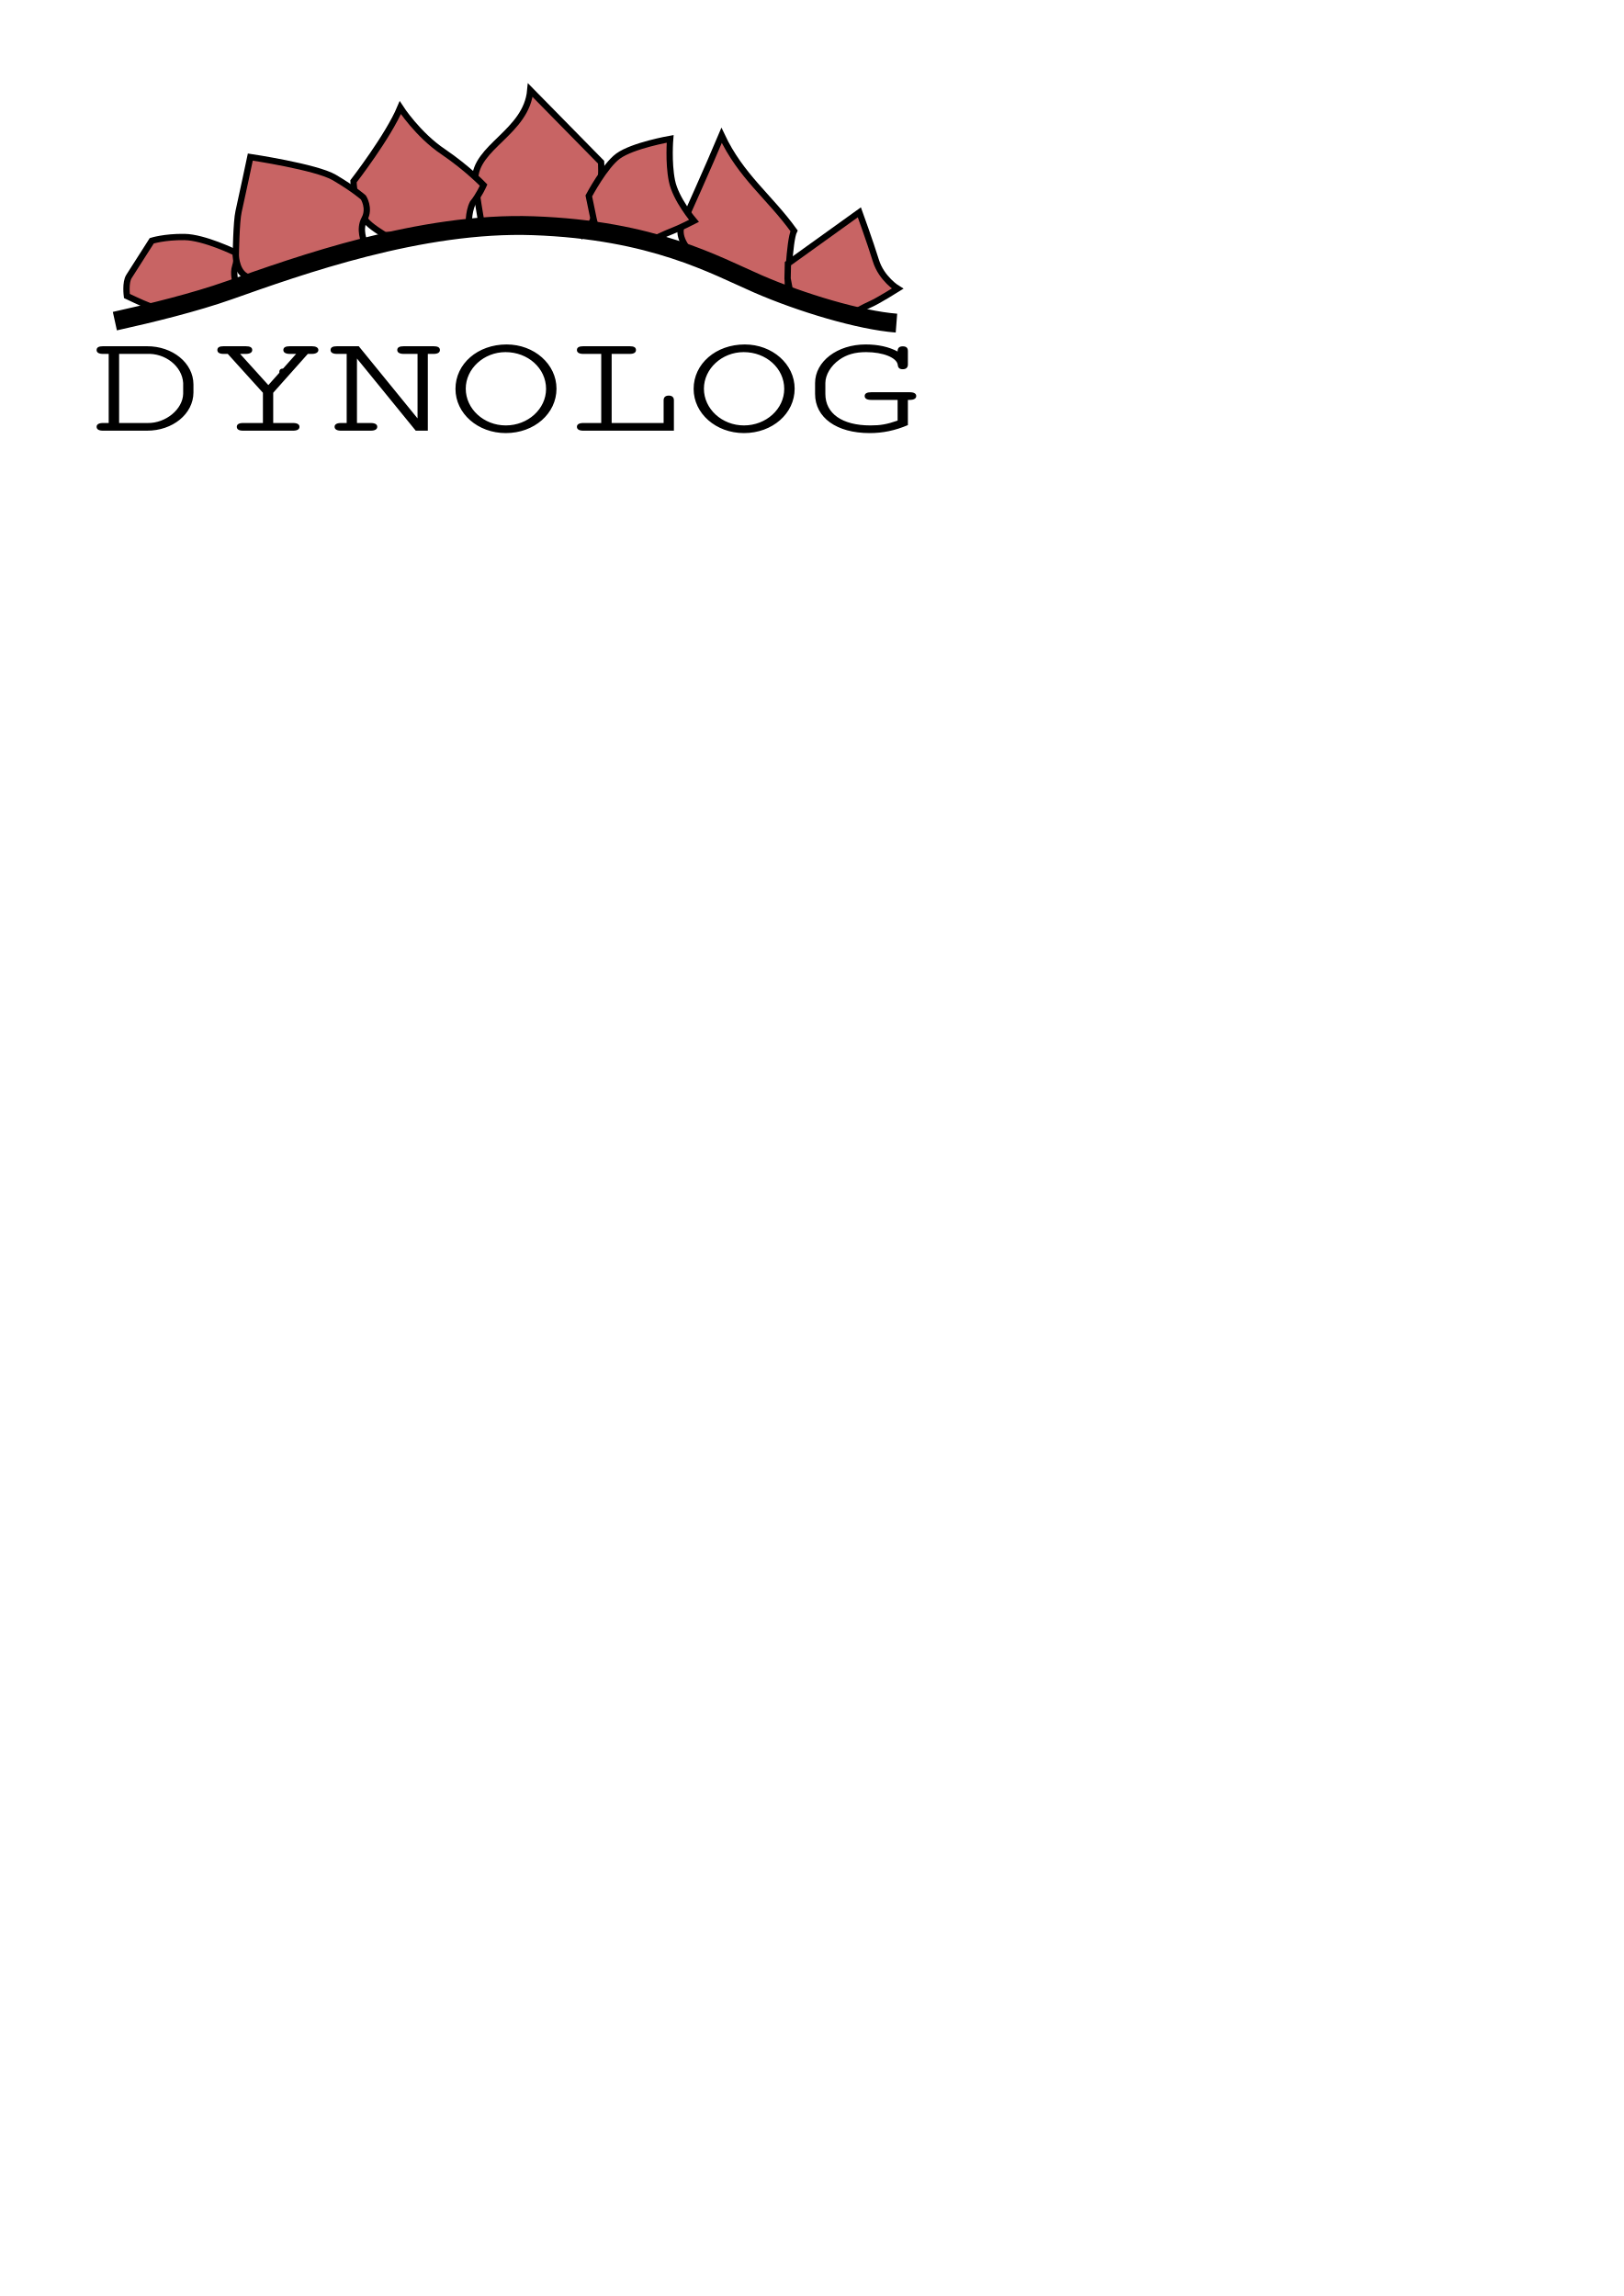
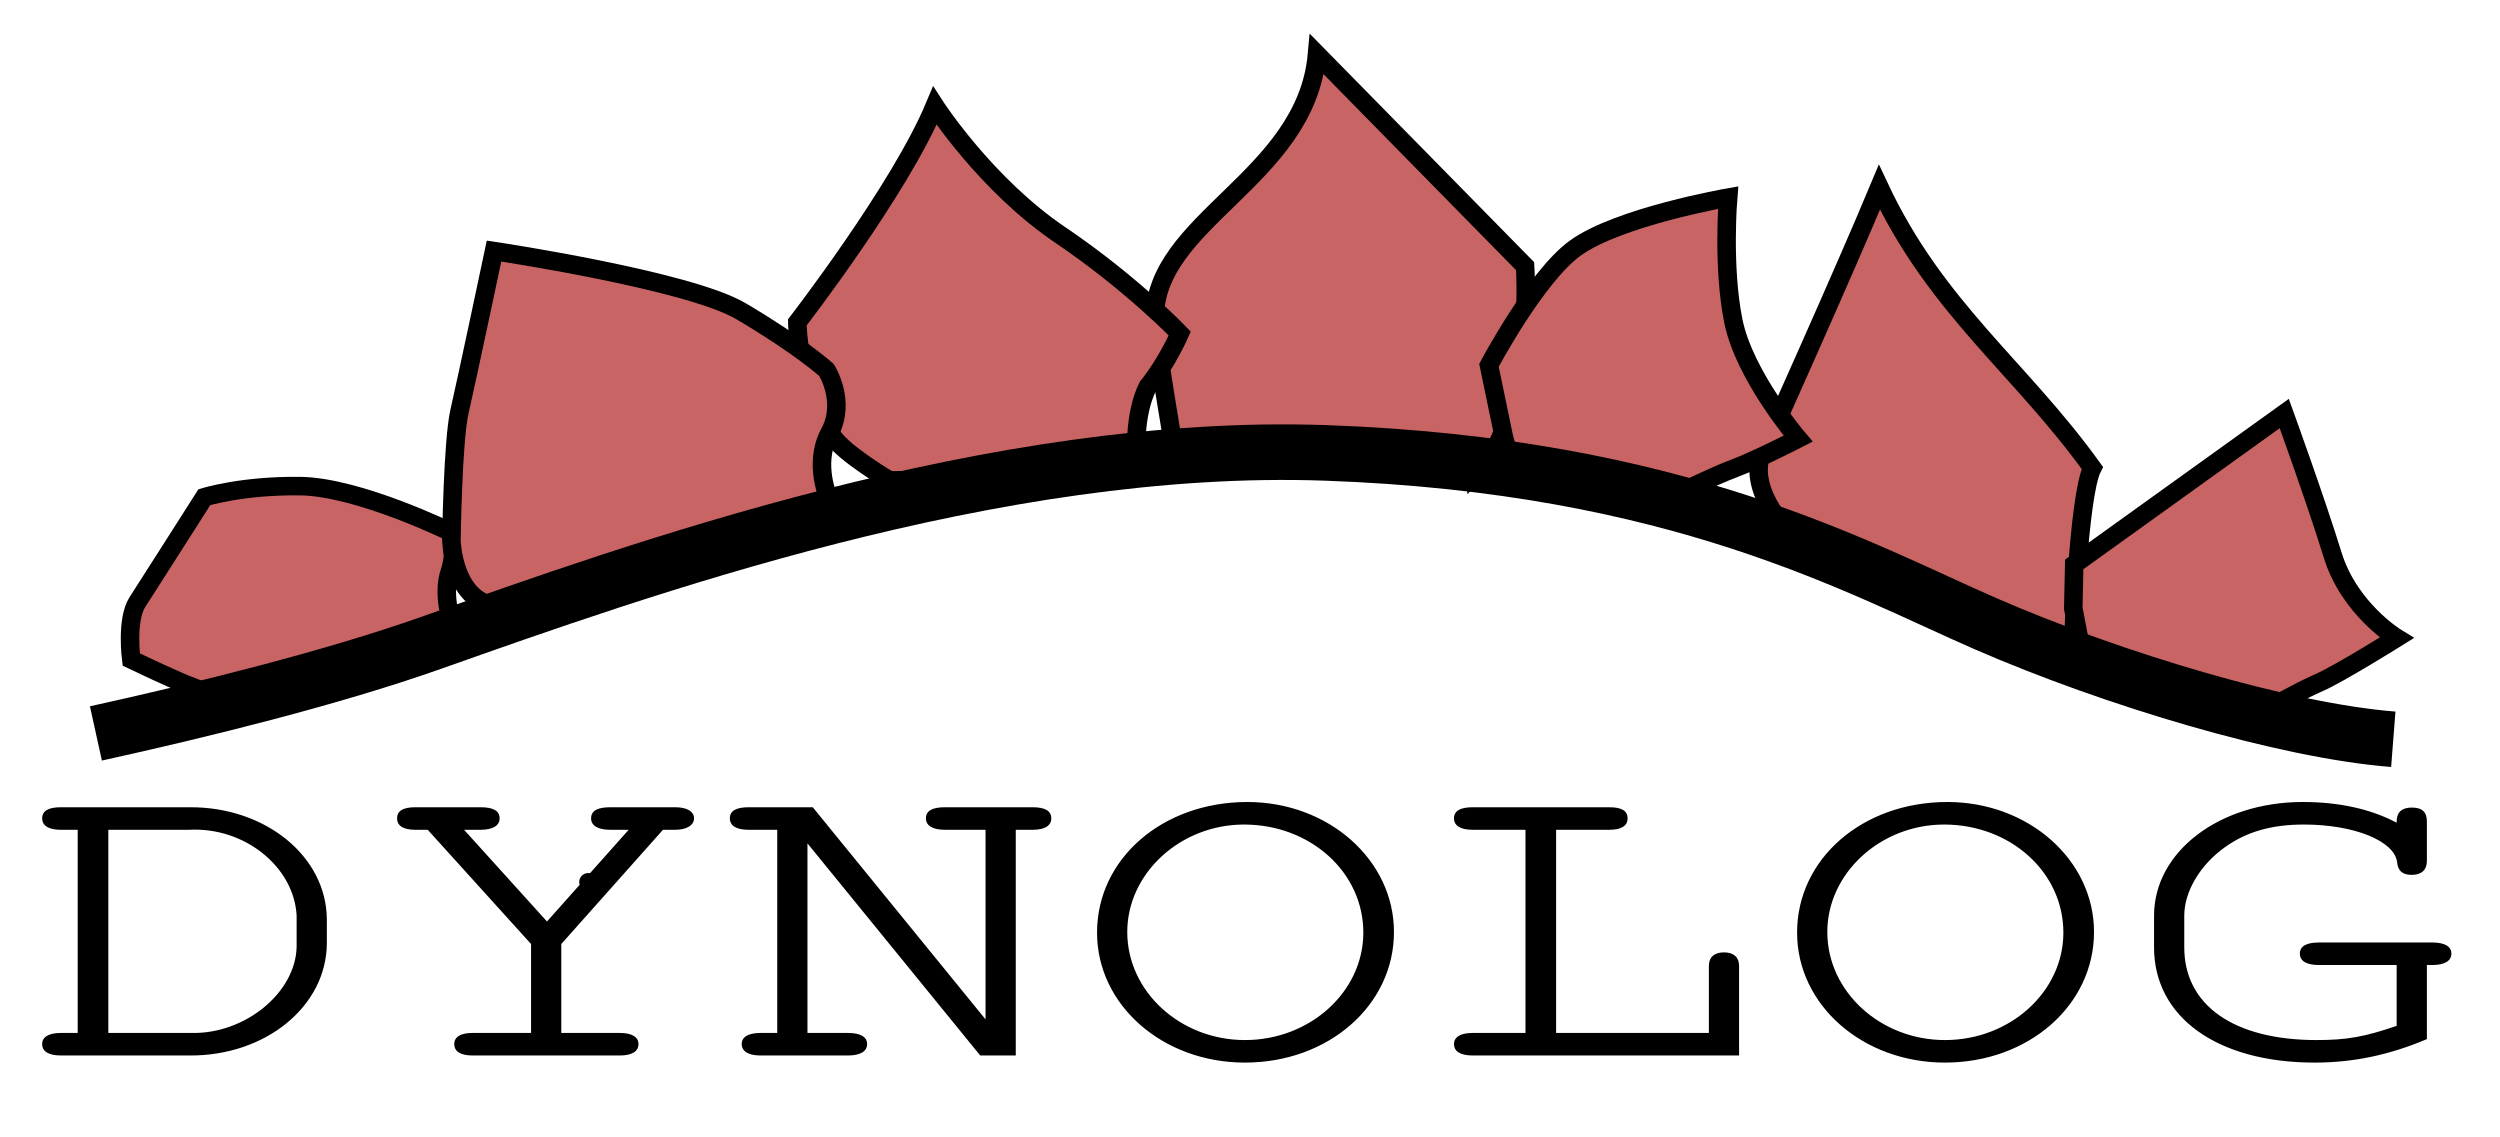
- <svg xmlns="http://www.w3.org/2000/svg" width="210mm" height="297mm" viewBox="0 0 210 297" version="1.1" id="svg5">
+ <svg xmlns="http://www.w3.org/2000/svg" width="110mm" height="50mm" viewBox="0 0 110 50" version="1.1" id="svg5">
  <defs id="defs2" />
  <g id="layer1">
-     <circle id="path1021" style="fill:#000000;stroke:#000000;stroke-width:0.265" cx="36.517" cy="48.076" r="0.261" />
-     <text xml:space="preserve" style="font-style:normal;font-variant:normal;font-weight:normal;font-stretch:normal;font-size:22.316px;line-height:1.25;font-family:Courier;-inkscape-font-specification:Courier;fill:#000000;fill-opacity:1;stroke:none;stroke-width:0.304" x="10.019" y="64.076" id="text2925-0" transform="scale(1.150134,0.8694641)">
-       <tspan id="tspan2923-2" style="font-style:normal;font-variant:normal;font-weight:normal;font-stretch:normal;font-size:22.316px;font-family:Courier;-inkscape-font-specification:Courier;stroke-width:0.304" x="10.019" y="64.076">DYNOLOG</tspan>
+     <circle id="path1021" style="fill:#000000;stroke:#000000;stroke-width:0.265" cx="25.88" cy="38.807" r="0.261" />
+     <text xml:space="preserve" style="font-style:normal;font-variant:normal;font-weight:normal;font-stretch:normal;font-size:22.316px;line-height:1.25;font-family:Courier;-inkscape-font-specification:Courier;fill:#000000;fill-opacity:1;stroke:none;stroke-width:0.304" x="0.77" y="53.415" id="text2925-0" transform="scale(1.150134,0.8694641)">
+       <tspan id="tspan2923-2" style="font-style:normal;font-variant:normal;font-weight:normal;font-stretch:normal;font-size:22.316px;font-family:Courier;-inkscape-font-specification:Courier;stroke-width:0.304" x="0.77" y="53.415">DYNOLOG</tspan>
    </text>
-     <path style="fill:#c86464;fill-opacity:1;stroke:#000000;stroke-width:0.815;stroke-linecap:butt;stroke-linejoin:miter;stroke-miterlimit:4;stroke-dasharray:none;stroke-opacity:1" d="m 91.322,33.987 c 4.913,1.762 10.532,3.714 10.532,3.714 0,0 0.22,-6.608 0.845,-7.843 -3.174,-4.41 -6.869,-7.022 -9.37,-12.35 -1.543,3.699 -4.938,11.252 -4.938,11.252 0,0 -1.097,1.201 0.456,3.319 0.523,0.756 2.474,1.908 2.474,1.908 z" id="path1337-1-0" />
-     <path style="fill:#c86464;fill-opacity:1;stroke:#000000;stroke-width:0.815;stroke-linecap:butt;stroke-linejoin:miter;stroke-miterlimit:4;stroke-dasharray:none;stroke-opacity:1" d="m 75.606,30.057 c 2.578,-2.485 2.134,-9.076 2.134,-9.076 l -9.155,-9.32 c -0.491,5.487 -7.21,7.312 -7.139,11.661 0.03,0.934 0.847,5.698 0.847,5.698 0,0 4.528,0.037 6.35,0.378 1.822,0.342 6.963,0.658 6.963,0.658 z" id="path1742-5" />
-     <path style="fill:#c86464;fill-opacity:1;stroke:#000000;stroke-width:0.815;stroke-linecap:butt;stroke-linejoin:miter;stroke-miterlimit:4;stroke-dasharray:none;stroke-opacity:1" d="m 30.493,36.603 c 0,0 -0.393,-1.219 -0.07,-2.168 0.323,-0.949 0.032,-1.761 0.032,-1.761 0,0 -4.04,-1.981 -6.603,-2.016 -2.563,-0.035 -4.225,0.488 -4.225,0.488 0,0 -2.438,3.833 -2.943,4.612 -0.505,0.779 -0.272,2.531 -0.272,2.531 0,0 2.064,0.989 2.689,1.204 0.625,0.214 1.529,0.831 1.529,0.831 0,0 5.002,-1.042 6.05,-1.427 1.048,-0.386 3.813,-2.294 3.813,-2.294 z" id="path2005-6" />
-     <path style="fill:#c86464;fill-opacity:1;stroke:#000000;stroke-width:0.815;stroke-linecap:butt;stroke-linejoin:miter;stroke-miterlimit:4;stroke-dasharray:none;stroke-opacity:1" d="m 76.706,28.017 -0.554,-2.674 c 0,0 2.065,-3.898 3.789,-5.151 1.913,-1.389 6.733,-2.228 6.733,-2.228 0,0 -0.254,3.017 0.229,5.426 0.483,2.409 2.852,5.181 2.852,5.181 0,0 -1.896,0.97 -2.798,1.302 -0.902,0.332 -2.649,1.197 -2.649,1.197 0,0 -2.565,0.245 -3.663,-0.376 -0.883,-0.499 -2.478,-0.76 -3.33,-1.071 -0.344,-0.126 -0.61,-1.607 -0.61,-1.607 z" id="path2120-0" />
-     <path style="fill:#c86464;fill-opacity:1;stroke:#000000;stroke-width:0.815;stroke-linecap:butt;stroke-linejoin:miter;stroke-miterlimit:4;stroke-dasharray:none;stroke-opacity:1" d="m 102.223,37.931 -0.362,-1.898 0.042,-1.93 9.241,-6.638 c 0,0 1.399,3.856 2.132,6.232 0.733,2.376 2.813,3.641 2.813,3.641 0,0 -2.56,1.601 -3.427,1.973 -0.867,0.372 -2.523,1.313 -2.523,1.313 0,0 -2.681,-0.686 -3.843,-1.254 -1.312,-0.641 -4.073,-1.439 -4.073,-1.439 z" id="path2120-0-1" />
-     <path style="fill:#c86464;fill-opacity:1;stroke:#000000;stroke-width:0.815;stroke-linecap:butt;stroke-linejoin:miter;stroke-miterlimit:4;stroke-dasharray:none;stroke-opacity:1" d="m 49.762,30.405 c 0,0 3.578,0.05 6.548,-0.709 2.97,-0.759 4.325,-0.354 4.325,-0.354 0,0 -0.121,-1.831 0.505,-3.067 0.819,-1 1.407,-2.33 1.407,-2.33 0,0 -2.088,-2.18 -5.193,-4.292 -3.315,-2.212 -5.584,-5.729 -5.584,-5.729 -1.543,3.699 -6.052,9.53 -6.052,9.53 0,0 0.018,2.923 1.571,5.041 0.523,0.756 2.474,1.908 2.474,1.908 z" id="path1337-1" />
-     <path style="fill:#c86464;fill-opacity:1;stroke:#000000;stroke-width:0.815;stroke-linecap:butt;stroke-linejoin:miter;stroke-miterlimit:4;stroke-dasharray:none;stroke-opacity:1" d="m 47.137,31.298 c 0,0 -0.751,-1.597 3.37e-4,-2.981 0.752,-1.384 -0.136,-2.769 -0.136,-2.769 0,0 -1.179,-1.064 -3.764,-2.587 -2.322,-1.368 -10.863,-2.644 -10.863,-2.644 0,0 -1.218,5.756 -1.518,7.05 -0.299,1.294 -0.357,5.678 -0.357,5.678 0,0 0.055,2.565 1.885,2.884 1.83,0.319 2.063,0.462 2.063,0.462 0,0 4.586,-2.414 6.274,-2.997 1.688,-0.583 6.417,-2.096 6.417,-2.096 z" id="path1857-1" />
-     <path style="fill:none;stroke:#000000;stroke-width:2.445;stroke-linecap:butt;stroke-linejoin:miter;stroke-miterlimit:4;stroke-dasharray:none;stroke-opacity:1" d="m 14.856,41.541 c 4.664,-1.028 10.363,-2.434 14.765,-3.99 8.974,-3.172 24.794,-8.869 39.357,-8.353 15.511,0.55 23.438,5.084 29.041,7.523 5.604,2.439 13.175,4.706 17.922,5.077" id="path902-3" />
+     <path style="fill:#c86464;fill-opacity:1;stroke:#000000;stroke-width:0.815;stroke-linecap:butt;stroke-linejoin:miter;stroke-miterlimit:4;stroke-dasharray:none;stroke-opacity:1" d="m 80.685,24.717 c 4.913,1.762 10.532,3.714 10.532,3.714 0,0 0.22,-6.608 0.845,-7.843 C 88.889,16.179 85.193,13.567 82.693,8.238 81.15,11.937 77.755,19.49 77.755,19.49 c 0,0 -1.097,1.201 0.456,3.319 0.523,0.756 2.474,1.908 2.474,1.908 z" id="path1337-1-0" />
+     <path style="fill:#c86464;fill-opacity:1;stroke:#000000;stroke-width:0.815;stroke-linecap:butt;stroke-linejoin:miter;stroke-miterlimit:4;stroke-dasharray:none;stroke-opacity:1" d="m 64.97,20.787 c 2.578,-2.485 2.134,-9.076 2.134,-9.076 l -9.155,-9.32 c -0.491,5.487 -7.21,7.312 -7.139,11.661 0.03,0.934 0.847,5.698 0.847,5.698 0,0 4.528,0.037 6.35,0.378 1.822,0.342 6.963,0.658 6.963,0.658 z" id="path1742-5" />
+     <path style="fill:#c86464;fill-opacity:1;stroke:#000000;stroke-width:0.815;stroke-linecap:butt;stroke-linejoin:miter;stroke-miterlimit:4;stroke-dasharray:none;stroke-opacity:1" d="m 19.856,27.334 c 0,0 -0.393,-1.219 -0.07,-2.168 0.323,-0.949 0.032,-1.761 0.032,-1.761 0,0 -4.04,-1.981 -6.603,-2.016 -2.563,-0.035 -4.225,0.488 -4.225,0.488 0,0 -2.438,3.833 -2.943,4.612 -0.505,0.779 -0.272,2.531 -0.272,2.531 0,0 2.064,0.989 2.689,1.204 0.625,0.214 1.529,0.831 1.529,0.831 0,0 5.002,-1.042 6.05,-1.427 1.048,-0.386 3.813,-2.294 3.813,-2.294 z" id="path2005-6" />
+     <path style="fill:#c86464;fill-opacity:1;stroke:#000000;stroke-width:0.815;stroke-linecap:butt;stroke-linejoin:miter;stroke-miterlimit:4;stroke-dasharray:none;stroke-opacity:1" d="m 66.069,18.747 -0.554,-2.674 c 0,0 2.065,-3.898 3.789,-5.151 1.913,-1.389 6.733,-2.228 6.733,-2.228 0,0 -0.254,3.017 0.229,5.426 0.483,2.409 2.852,5.181 2.852,5.181 0,0 -1.896,0.97 -2.798,1.302 -0.902,0.332 -2.649,1.197 -2.649,1.197 0,0 -2.565,0.245 -3.663,-0.376 -0.883,-0.499 -2.478,-0.76 -3.33,-1.071 -0.344,-0.126 -0.61,-1.607 -0.61,-1.607 z" id="path2120-0" />
+     <path style="fill:#c86464;fill-opacity:1;stroke:#000000;stroke-width:0.815;stroke-linecap:butt;stroke-linejoin:miter;stroke-miterlimit:4;stroke-dasharray:none;stroke-opacity:1" d="m 91.586,28.661 -0.362,-1.898 0.042,-1.93 9.241,-6.638 c 0,0 1.399,3.856 2.132,6.232 0.733,2.376 2.813,3.641 2.813,3.641 0,0 -2.56,1.601 -3.427,1.973 -0.867,0.372 -2.523,1.313 -2.523,1.313 0,0 -2.681,-0.686 -3.843,-1.254 -1.312,-0.641 -4.073,-1.439 -4.073,-1.439 z" id="path2120-0-1" />
+     <path style="fill:#c86464;fill-opacity:1;stroke:#000000;stroke-width:0.815;stroke-linecap:butt;stroke-linejoin:miter;stroke-miterlimit:4;stroke-dasharray:none;stroke-opacity:1" d="m 39.126,21.135 c 0,0 3.578,0.05 6.548,-0.709 2.97,-0.759 4.325,-0.354 4.325,-0.354 0,0 -0.121,-1.831 0.505,-3.067 0.819,-1 1.407,-2.33 1.407,-2.33 0,0 -2.088,-2.18 -5.193,-4.292 -3.315,-2.212 -5.584,-5.729 -5.584,-5.729 -1.543,3.699 -6.052,9.53 -6.052,9.53 0,0 0.018,2.923 1.571,5.041 0.523,0.756 2.474,1.908 2.474,1.908 z" id="path1337-1" />
+     <path style="fill:#c86464;fill-opacity:1;stroke:#000000;stroke-width:0.815;stroke-linecap:butt;stroke-linejoin:miter;stroke-miterlimit:4;stroke-dasharray:none;stroke-opacity:1" d="m 36.5,22.028 c 0,0 -0.751,-1.597 3.4e-4,-2.981 0.752,-1.384 -0.136,-2.769 -0.136,-2.769 0,0 -1.179,-1.064 -3.764,-2.587 -2.322,-1.368 -10.863,-2.644 -10.863,-2.644 0,0 -1.218,5.756 -1.518,7.05 -0.299,1.294 -0.357,5.678 -0.357,5.678 0,0 0.055,2.565 1.885,2.884 1.83,0.319 2.063,0.462 2.063,0.462 0,0 4.586,-2.414 6.274,-2.997 1.688,-0.583 6.417,-2.096 6.417,-2.096 z" id="path1857-1" />
+     <path style="fill:none;stroke:#000000;stroke-width:2.445;stroke-linecap:butt;stroke-linejoin:miter;stroke-miterlimit:4;stroke-dasharray:none;stroke-opacity:1" d="m 4.22,32.271 c 4.664,-1.028 10.363,-2.434 14.765,-3.99 8.974,-3.172 24.794,-8.869 39.357,-8.353 15.511,0.55 23.437,5.084 29.041,7.523 5.604,2.439 13.175,4.706 17.922,5.077" id="path902-3" />
  </g>
</svg>
